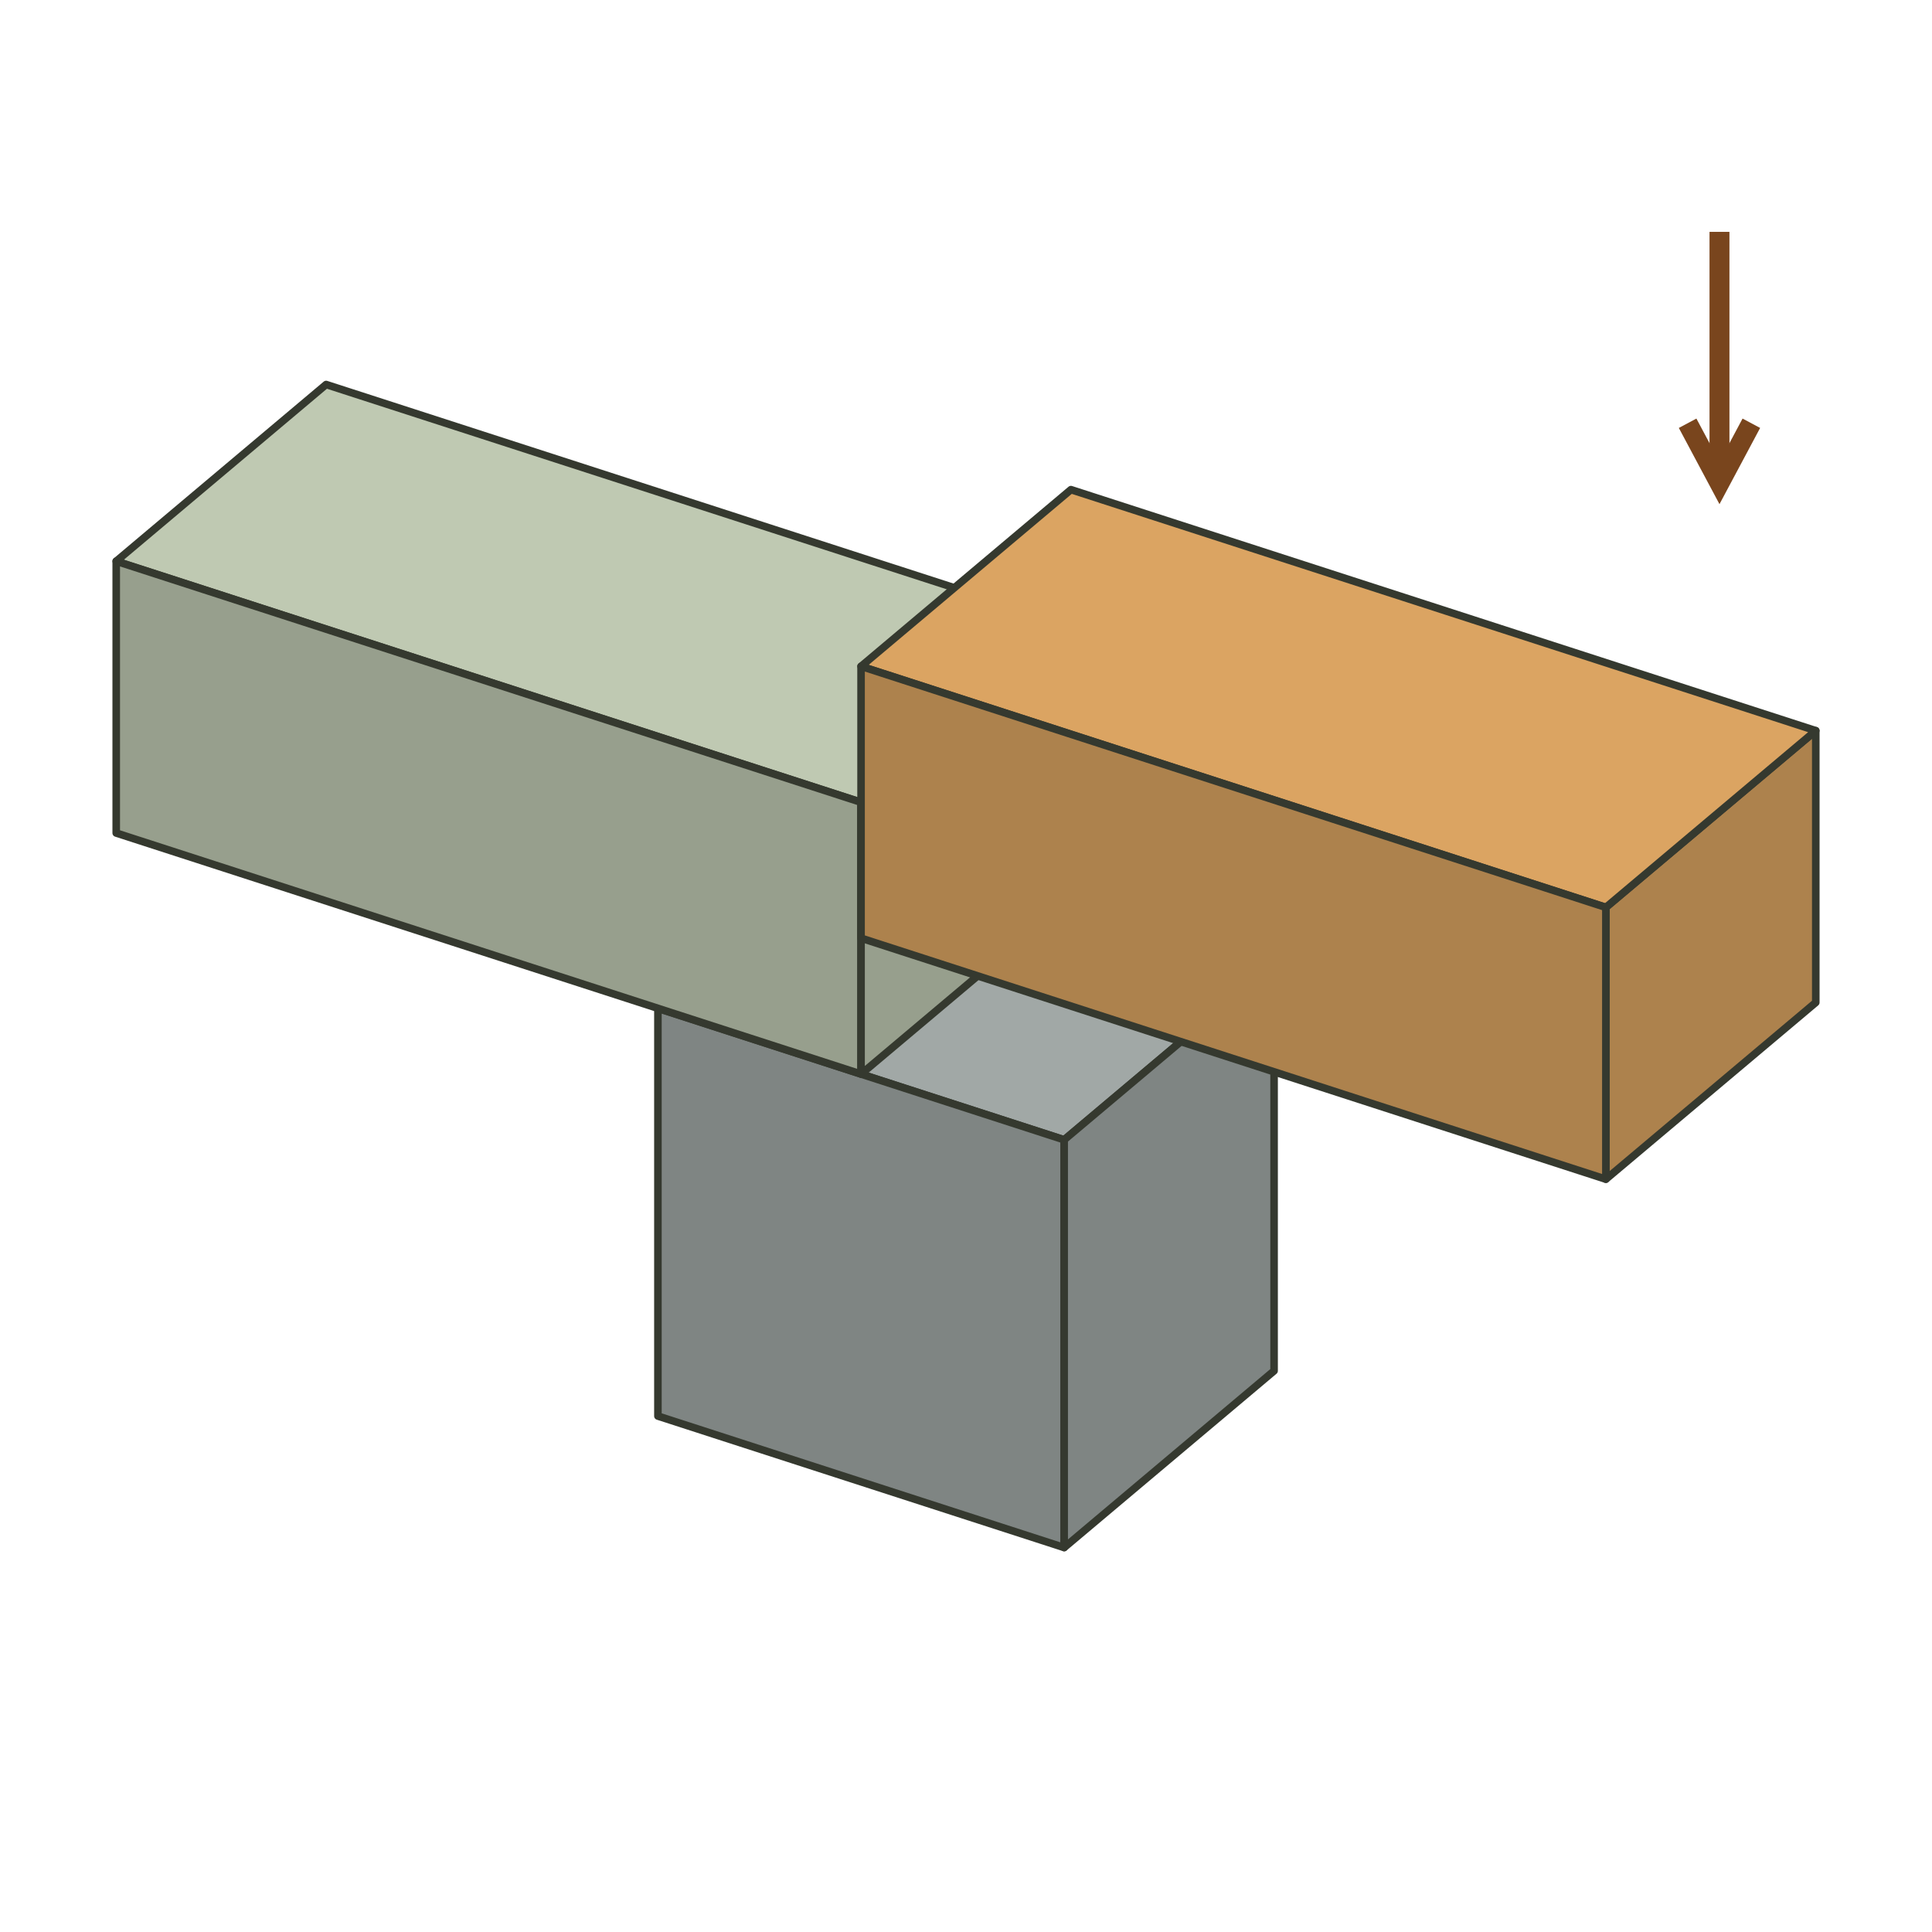
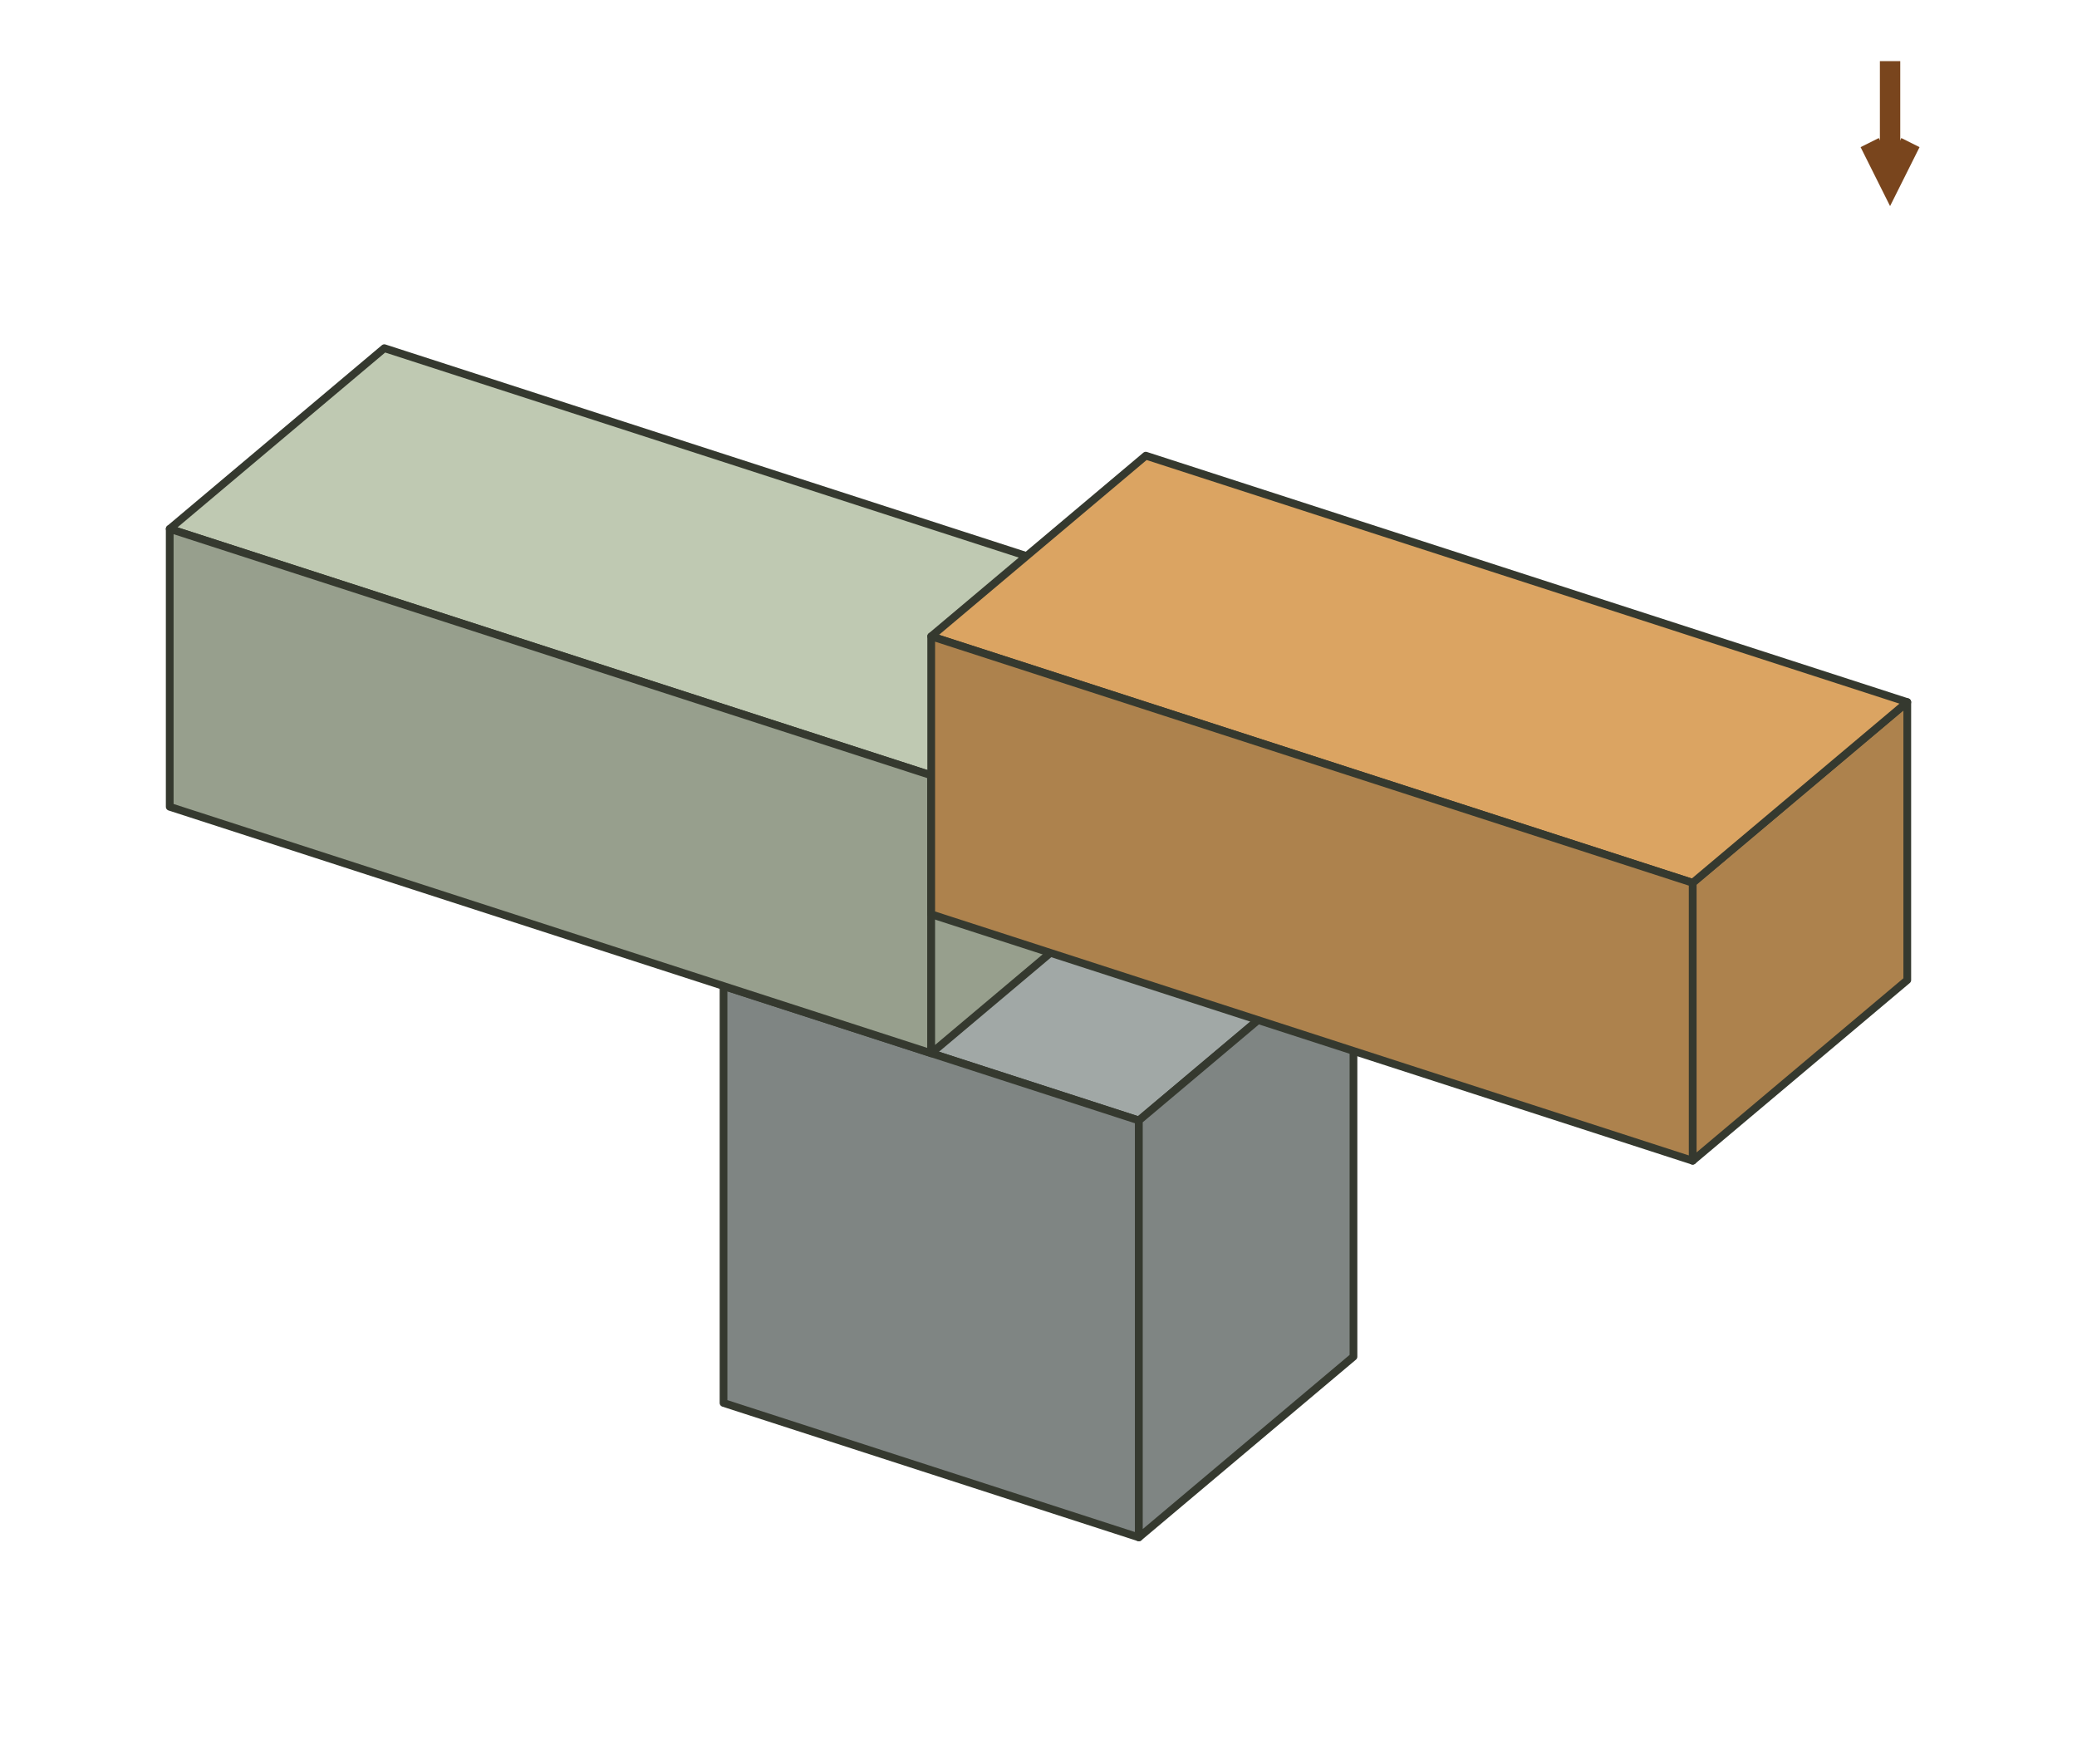
- <svg xmlns="http://www.w3.org/2000/svg" viewBox="-48.50 -49.49 97.00 97.00" role="img">
-   <path d="M-42.665,-21.313 L-5.269,-9.211 L5.269,-18.084 L-32.126,-30.185 Z" fill="#bfc9b2" fill-rule="evenodd" stroke="#35392f" stroke-width=".38" stroke-linejoin="round" />
-   <path d="M32.126,-3.933 L32.126,9.714 L42.665,0.842 L42.665,-12.806 Z" fill="#ad824d" fill-rule="evenodd" stroke="#35392f" stroke-width=".38" stroke-linejoin="round" />
-   <path d="M-15.468,1.136 L4.929,7.737 L15.468,-1.136 L-4.929,-7.737 Z" fill="#a1a8a6" fill-rule="evenodd" stroke="#35392f" stroke-width=".38" stroke-linejoin="round" />
-   <path d="M-15.468,21.607 L4.929,28.208 L4.929,7.737 L-15.468,1.136 Z" fill="#7f8583" fill-rule="evenodd" stroke="#35392f" stroke-width=".38" stroke-linejoin="round" />
-   <path d="M4.929,7.737 L4.929,28.208 L15.468,19.336 L15.468,-1.136 Z" fill="#7f8583" fill-rule="evenodd" stroke="#35392f" stroke-width=".38" stroke-linejoin="round" />
-   <path d="M-42.665,-7.666 L-5.269,4.436 L-5.269,-9.211 L-42.665,-21.313 Z" fill="#979f8d" fill-rule="evenodd" stroke="#35392f" stroke-width=".38" stroke-linejoin="round" />
-   <path d="M-5.269,-9.211 L-5.269,4.436 L5.269,-4.436 L5.269,-18.084 Z" fill="#979f8d" fill-rule="evenodd" stroke="#35392f" stroke-width=".38" stroke-linejoin="round" />
-   <path d="M-5.269,-16.035 L32.126,-3.933 L42.665,-12.806 L5.269,-24.907 Z" fill="#dba462" fill-rule="evenodd" stroke="#35392f" stroke-width=".38" stroke-linejoin="round" />
-   <path d="M-5.269,-2.388 L32.126,9.714 L32.126,-3.933 L-5.269,-16.035 Z" fill="#ad824d" fill-rule="evenodd" stroke="#35392f" stroke-width=".38" stroke-linejoin="round" />
-   <g stroke="#79451d" fill="none" stroke-width="1">
-     <path d="M37.83 -37.849 L37.83 -25.239" />
-     <polyline points="36.23,-28.24 37.83,-25.24 39.43,-28.24" />
+ <svg xmlns="http://www.w3.org/2000/svg" role="img" viewBox="-51.000 -47.282 102.000 86.587">
+   <path d="M-42.665,-21.313 L-5.269,-9.211 L5.269,-18.084 L-32.126,-30.185 Z" fill="#bfc9b2" fill-rule="evenodd" stroke="#35392f" stroke-linejoin="round" stroke-width=".38" />
+   <path d="M32.126,-3.933 L32.126,9.714 L42.665,0.842 L42.665,-12.806 Z" fill="#ad824d" fill-rule="evenodd" stroke="#35392f" stroke-linejoin="round" stroke-width=".38" />
+   <path d="M-15.468,1.136 L4.929,7.737 L15.468,-1.136 L-4.929,-7.737 Z" fill="#a1a8a6" fill-rule="evenodd" stroke="#35392f" stroke-linejoin="round" stroke-width=".38" />
+   <path d="M-15.468,21.607 L4.929,28.208 L4.929,7.737 L-15.468,1.136 Z" fill="#7f8583" fill-rule="evenodd" stroke="#35392f" stroke-linejoin="round" stroke-width=".38" />
+   <path d="M4.929,7.737 L4.929,28.208 L15.468,19.336 L15.468,-1.136 Z" fill="#7f8583" fill-rule="evenodd" stroke="#35392f" stroke-linejoin="round" stroke-width=".38" />
+   <path d="M-42.665,-7.666 L-5.269,4.436 L-5.269,-9.211 L-42.665,-21.313 Z" fill="#979f8d" fill-rule="evenodd" stroke="#35392f" stroke-linejoin="round" stroke-width=".38" />
+   <path d="M-5.269,-9.211 L-5.269,4.436 L5.269,-4.436 L5.269,-18.084 Z" fill="#979f8d" fill-rule="evenodd" stroke="#35392f" stroke-linejoin="round" stroke-width=".38" />
+   <path d="M-5.269,-16.035 L32.126,-3.933 L42.665,-12.806 L5.269,-24.907 Z" fill="#dba462" fill-rule="evenodd" stroke="#35392f" stroke-linejoin="round" stroke-width=".38" />
+   <path d="M-5.269,-2.388 L32.126,9.714 L32.126,-3.933 L-5.269,-16.035 Z" fill="#ad824d" fill-rule="evenodd" stroke="#35392f" stroke-linejoin="round" stroke-width=".38" />
+   <g fill="none" stroke="#79451d" stroke-width="1">
+     <path d="M41.82 -44.28 L41.82 -38.28" />
+     <polyline points="40.82,-40.28 41.82,-38.28 42.82,-40.28" />
  </g>
</svg>
